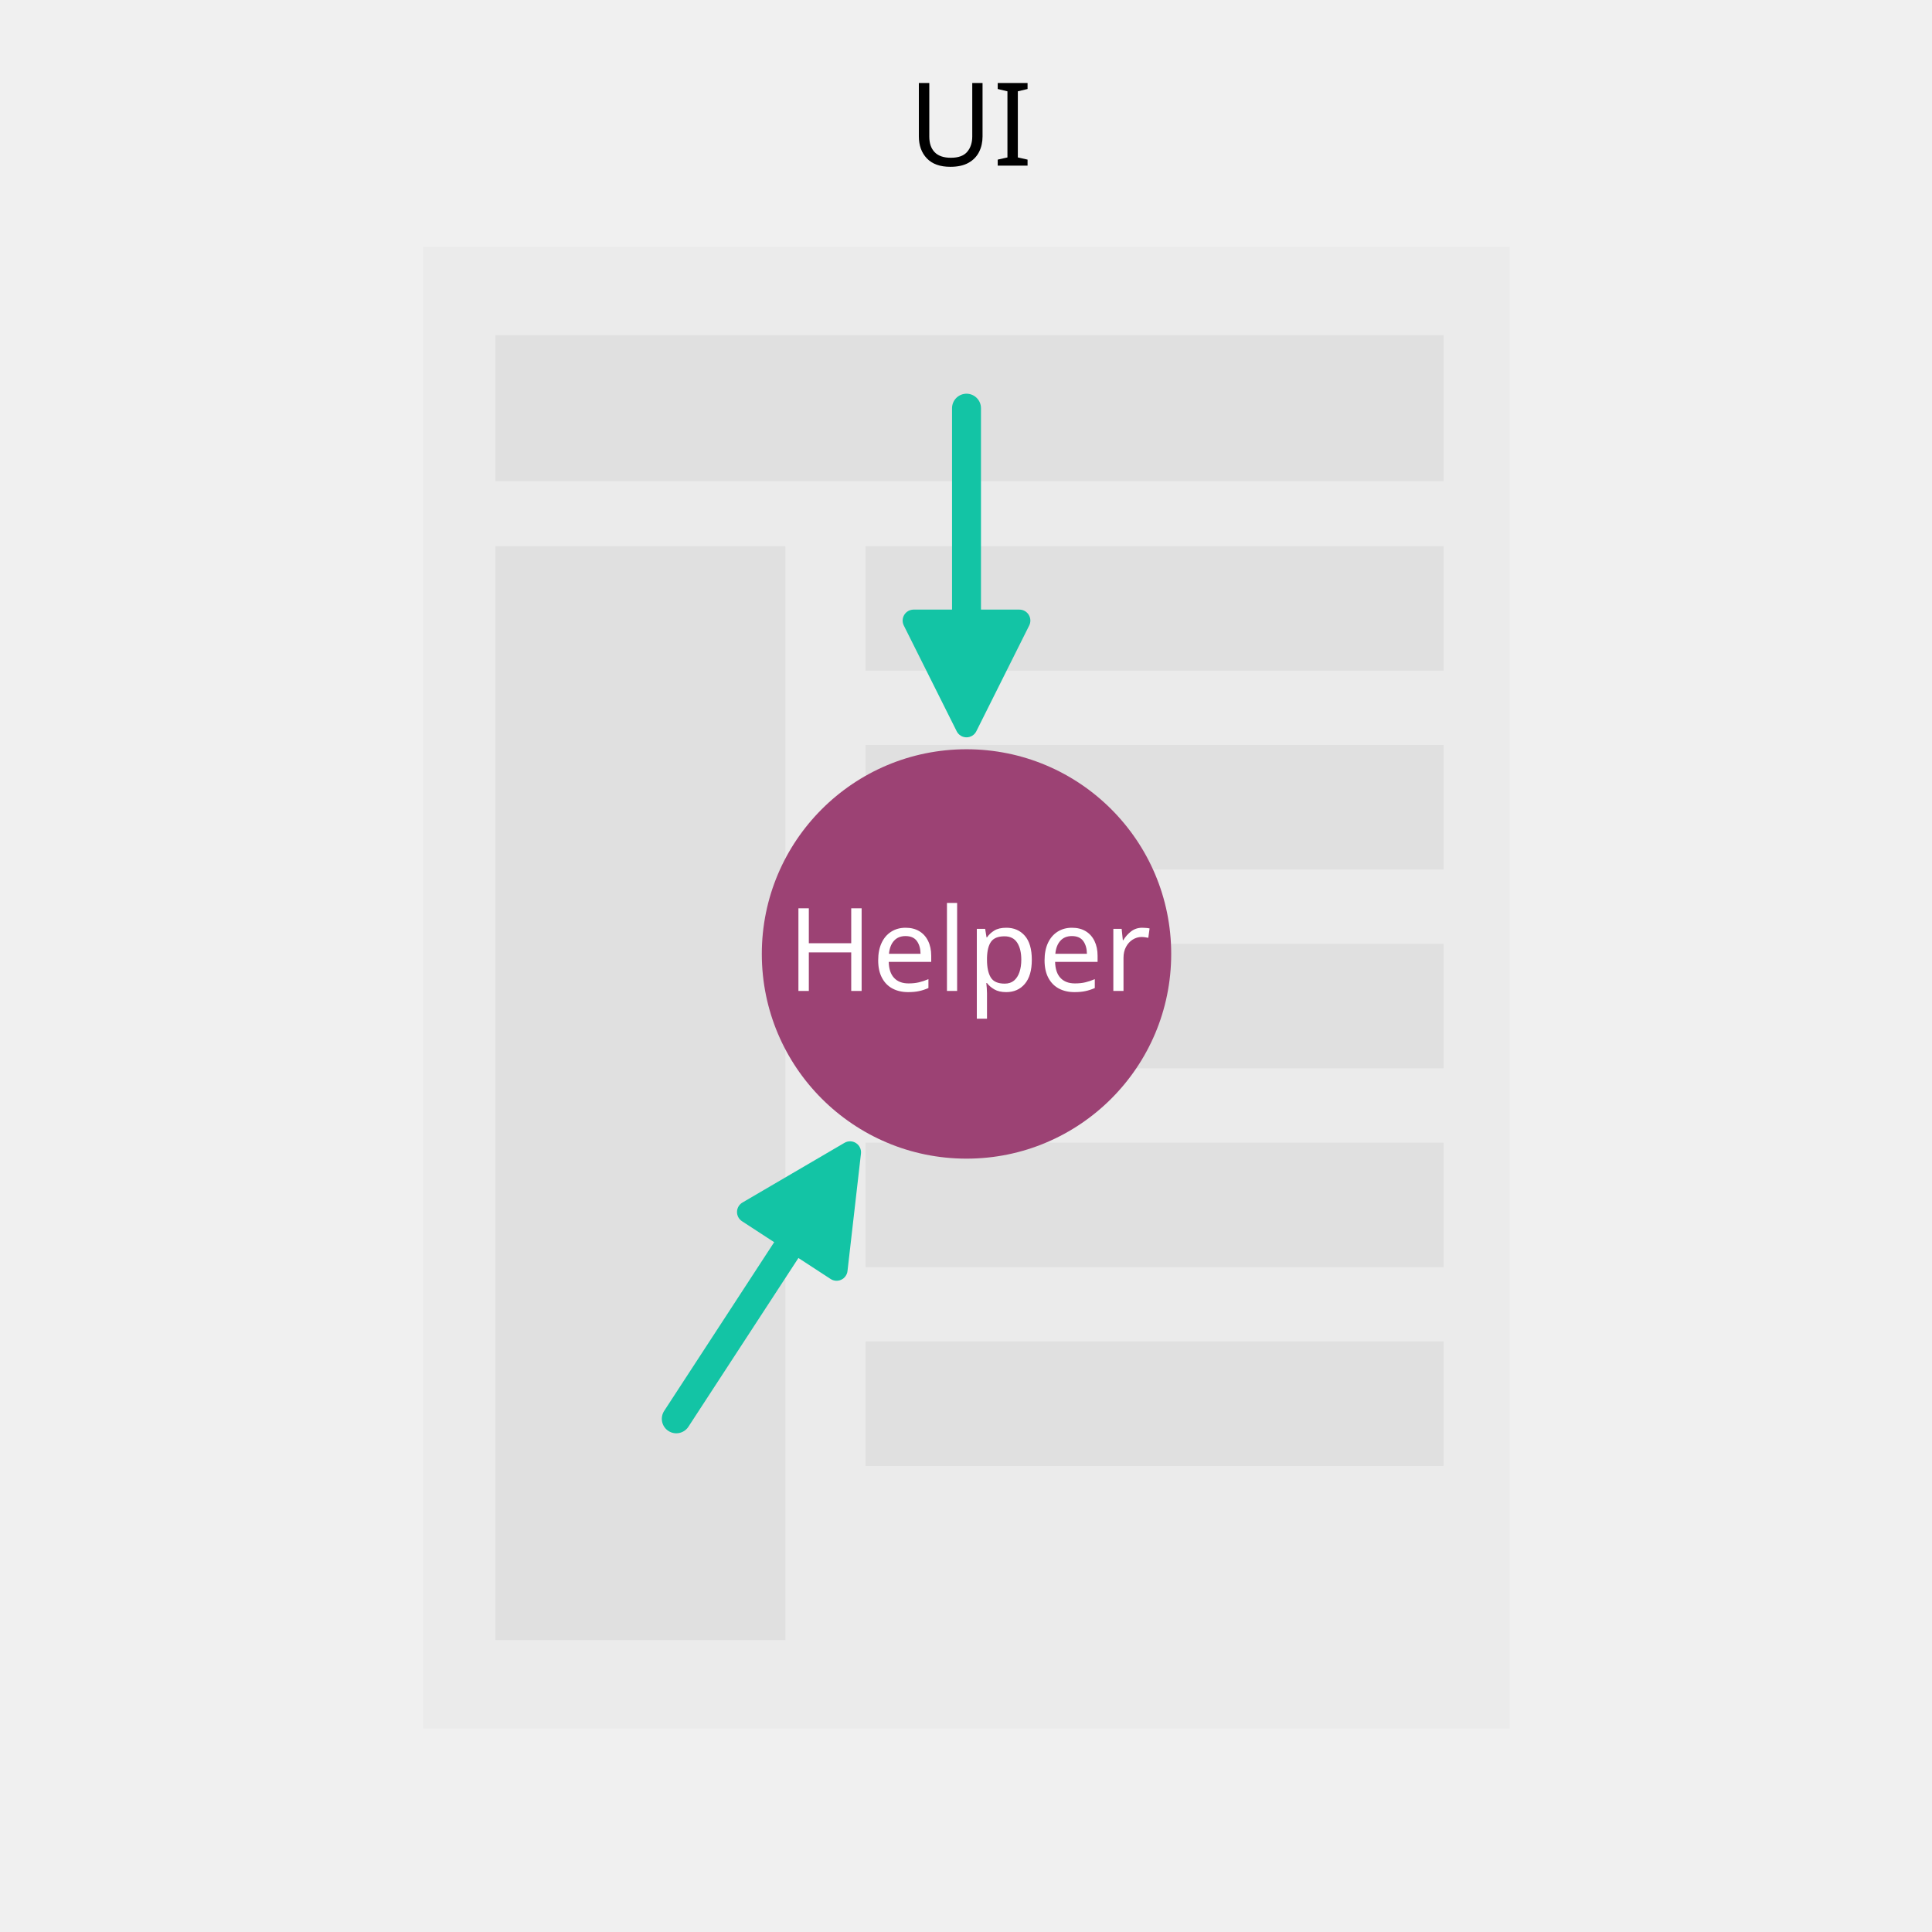
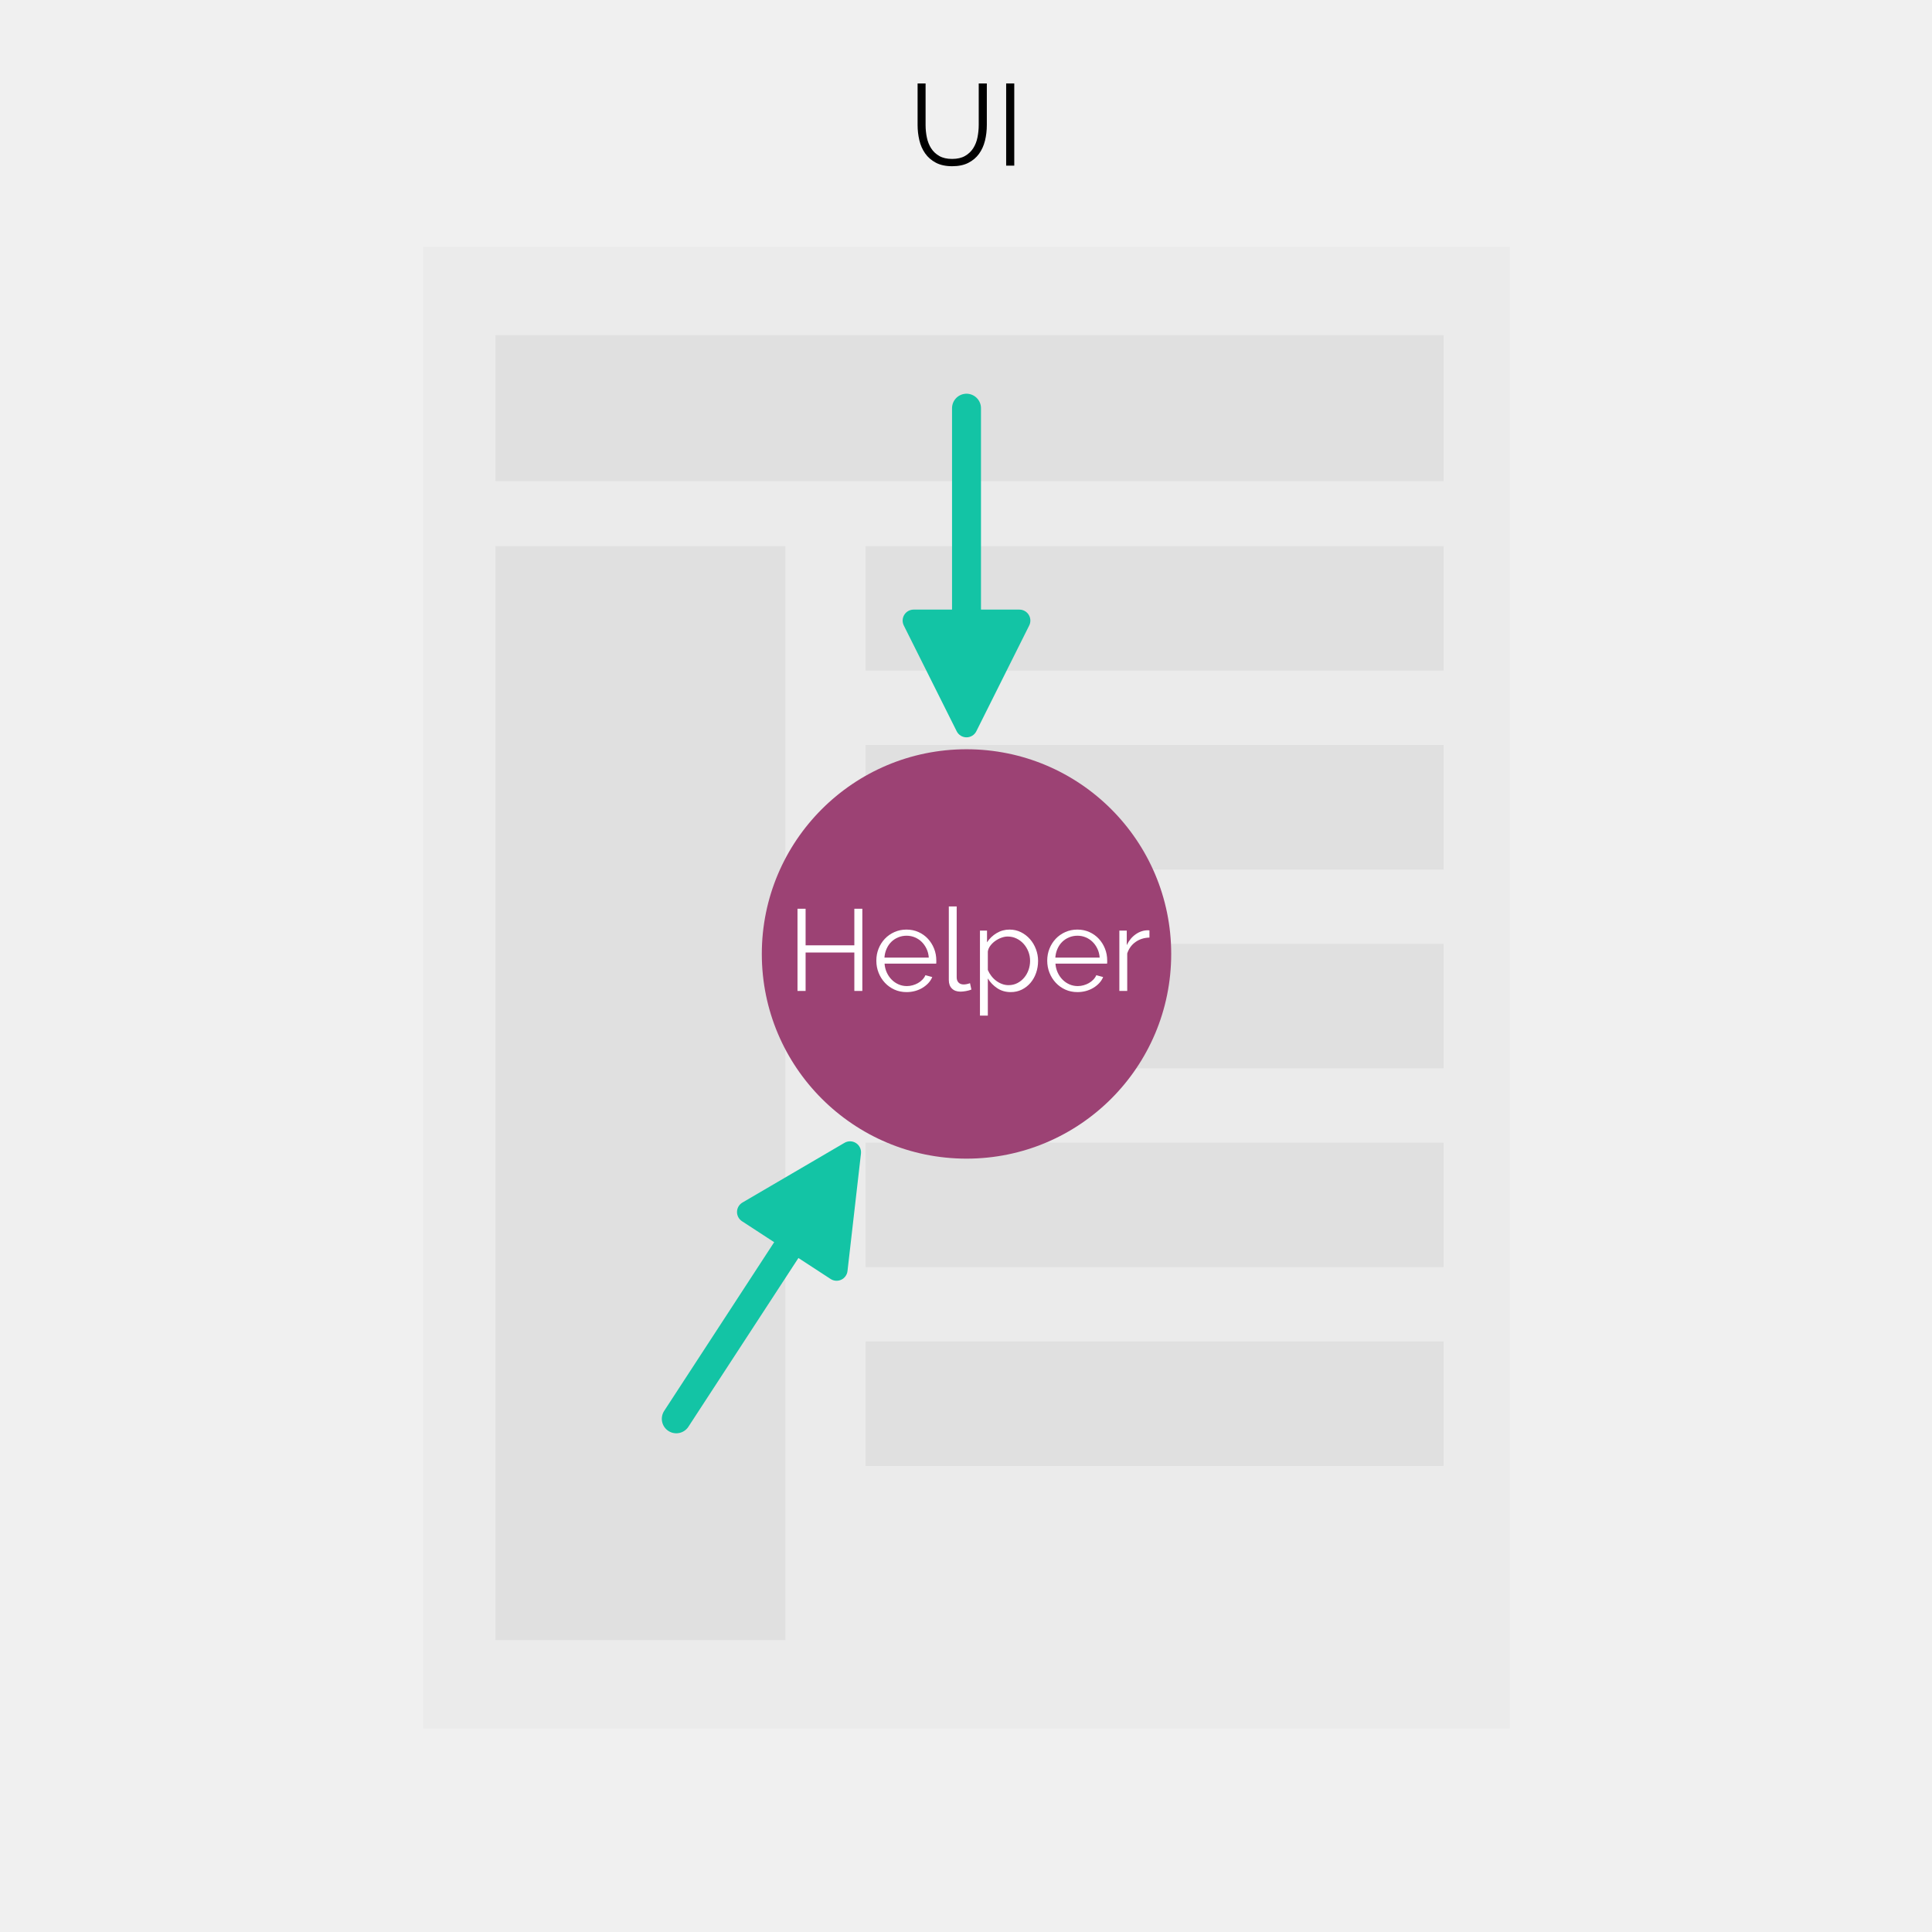
<svg xmlns="http://www.w3.org/2000/svg" width="100%" height="100%" viewBox="0 0 801 801" version="1.1" xml:space="preserve" style="fill-rule:evenodd;clip-rule:evenodd;stroke-linecap:round;stroke-linejoin:round;stroke-miterlimit:1.414;">
+   <rect id="Search-states" x="0.711" y="0.42" width="800" height="800" style="fill:none;" />
  <g>
    <g id="UI">
      <rect x="175.451" y="102.281" width="450.52" height="614.391" style="fill:#ebebeb;" />
      <rect x="205.413" y="138.986" width="393.078" height="60.496" style="fill:#e0e0e0;" />
      <rect x="358.873" y="226.431" width="239.618" height="51.637" style="fill:#e0e0e0;" />
      <rect x="358.873" y="308.863" width="239.618" height="51.637" style="fill:#e0e0e0;" />
      <rect x="358.873" y="391.296" width="239.618" height="51.637" style="fill:#e0e0e0;" />
      <rect x="358.873" y="473.728" width="239.618" height="51.637" style="fill:#e0e0e0;" />
      <rect x="358.873" y="556.16" width="239.618" height="51.637" style="fill:#e0e0e0;" />
      <rect x="205.413" y="226.431" width="120.203" height="453.564" style="fill:#e0e0e0;" />
    </g>
    <g>
-       <path d="M400.711,169.234l0,83.505" style="fill:none;stroke-width:12px;stroke:#13c4a5;" />
+       <path d="M400.711,169.234l0,83.505" style="fill:none;stroke:#13c4a5;stroke-width:12px;" />
      <path d="M404.783,303.179c-0.771,1.543 -2.348,2.517 -4.072,2.517c-1.725,0 -3.301,-0.974 -4.072,-2.517c-5.855,-11.709 -16.538,-33.074 -21.926,-43.851c-0.706,-1.411 -0.63,-3.087 0.199,-4.429c0.83,-1.343 2.295,-2.16 3.873,-2.16c11.253,0 32.599,0 43.851,0c1.578,0 3.044,0.817 3.873,2.16c0.83,1.342 0.905,3.018 0.199,4.429c-5.388,10.777 -16.07,32.142 -21.925,43.851Z" style="fill:#13c4a5;" />
    </g>
    <g>
-       <path d="M280.387,588.237l45.607,-69.951" style="fill:#13c4a5;stroke-width:12px;stroke:#13c4a5;" />
+       <path d="M280.387,588.237l45.607,-69.951" style="fill:#13c4a5;stroke:#13c4a5;stroke-width:12px;" />
      <path d="M350.13,473.809c1.489,-0.871 3.341,-0.826 4.786,0.116c1.445,0.941 2.233,2.618 2.037,4.332c-1.491,13.006 -4.211,36.738 -5.583,48.708c-0.179,1.568 -1.158,2.93 -2.586,3.602c-1.428,0.671 -3.102,0.555 -4.423,-0.307c-9.427,-6.145 -27.308,-17.803 -36.734,-23.949c-1.322,-0.862 -2.103,-2.346 -2.065,-3.924c0.038,-1.577 0.89,-3.022 2.252,-3.819c10.4,-6.085 31.017,-18.148 42.316,-24.759Z" style="fill:#13c4a5;" />
    </g>
    <g>
      <circle cx="400.711" cy="395.504" r="84.866" style="fill:#9c4274;" />
-       <text x="326.367px" y="410.841px" style="font-family:'Raleway-Regular', 'Raleway', sans-serif;font-size:48px;fill:#fff;">H<tspan x="361.455px " y="410.841px ">e</tspan>lper</text>
+       <path d="M357.519,376.761l0,34.08l-3.312,0l0,-15.936l-20.208,0l0,15.936l-3.36,0l0,-34.08l3.36,0l0,15.168l20.208,0l0,-15.168l3.312,0Z" style="fill:#fff;fill-rule:nonzero;" />
+       <path d="M375.855,411.321c-1.824,0 -3.496,-0.344 -5.016,-1.032c-1.52,-0.688 -2.84,-1.632 -3.96,-2.832c-1.12,-1.2 -1.992,-2.584 -2.616,-4.152c-0.624,-1.568 -0.936,-3.248 -0.936,-5.04c0,-1.76 0.312,-3.416 0.936,-4.968c0.624,-1.552 1.488,-2.912 2.592,-4.08c1.104,-1.168 2.424,-2.096 3.96,-2.784c1.536,-0.688 3.2,-1.032 4.992,-1.032c1.824,0 3.496,0.344 5.016,1.032c1.52,0.688 2.824,1.624 3.912,2.808c1.088,1.184 1.936,2.544 2.544,4.08c0.608,1.536 0.912,3.168 0.912,4.896c0,0.256 0,0.512 0,0.768c0,0.256 -0.016,0.432 -0.048,0.528l-21.408,0c0.096,1.344 0.408,2.584 0.936,3.72c0.528,1.136 1.208,2.12 2.04,2.952c0.832,0.832 1.784,1.48 2.856,1.944c1.072,0.464 2.216,0.696 3.432,0.696c0.8,0 1.6,-0.112 2.4,-0.336c0.8,-0.224 1.536,-0.528 2.208,-0.912c0.672,-0.384 1.28,-0.856 1.824,-1.416c0.544,-0.56 0.96,-1.176 1.248,-1.848l2.832,0.768c-0.384,0.928 -0.928,1.768 -1.632,2.52c-0.704,0.752 -1.52,1.408 -2.448,1.968c-0.928,0.56 -1.952,0.992 -3.072,1.296c-1.12,0.304 -2.288,0.456 -3.504,0.456Zm9.216,-14.304c-0.096,-1.344 -0.408,-2.568 -0.936,-3.672c-0.528,-1.104 -1.2,-2.056 -2.016,-2.856c-0.816,-0.8 -1.76,-1.424 -2.832,-1.872c-1.072,-0.448 -2.216,-0.672 -3.432,-0.672c-1.216,0 -2.368,0.224 -3.456,0.672c-1.088,0.448 -2.04,1.072 -2.856,1.872c-0.816,0.8 -1.472,1.76 -1.968,2.88c-0.496,1.12 -0.792,2.336 -0.888,3.648l18.384,0Z" style="fill:#fff;fill-rule:nonzero;" />
+       <path d="M393.375,375.801l3.264,0l0,29.376c0,0.928 0.256,1.656 0.768,2.184c0.512,0.528 1.232,0.792 2.16,0.792c0.352,0 0.768,-0.048 1.248,-0.144c0.48,-0.096 0.928,-0.224 1.344,-0.384l0.576,2.64c-0.608,0.256 -1.352,0.464 -2.232,0.624c-0.88,0.16 -1.64,0.24 -2.28,0.24c-1.504,0 -2.688,-0.424 -3.552,-1.272c-0.864,-0.848 -1.296,-2.04 -1.296,-3.576l0,-30.48Z" style="fill:#fff;fill-rule:nonzero;" />
+       <path d="M419.055,411.321c-2.112,0 -3.976,-0.536 -5.592,-1.608c-1.616,-1.072 -2.92,-2.424 -3.912,-4.056l0,15.408l-3.264,0l0,-35.232l2.928,0l0,4.848c1.024,-1.568 2.352,-2.84 3.984,-3.816c1.632,-0.976 3.408,-1.464 5.328,-1.464c1.728,0 3.312,0.36 4.752,1.08c1.44,0.72 2.688,1.68 3.744,2.88c1.056,1.2 1.88,2.584 2.472,4.152c0.592,1.568 0.888,3.184 0.888,4.848c0,1.76 -0.272,3.424 -0.816,4.992c-0.544,1.568 -1.32,2.944 -2.328,4.128c-1.008,1.184 -2.208,2.12 -3.6,2.808c-1.392,0.688 -2.92,1.032 -4.584,1.032Zm-0.912,-2.88c1.344,0 2.568,-0.288 3.672,-0.864c1.104,-0.576 2.048,-1.336 2.832,-2.28c0.784,-0.944 1.384,-2.016 1.8,-3.216c0.416,-1.2 0.624,-2.44 0.624,-3.72c0,-1.344 -0.24,-2.624 -0.72,-3.84c-0.48,-1.216 -1.136,-2.288 -1.968,-3.216c-0.832,-0.928 -1.816,-1.664 -2.952,-2.208c-1.136,-0.544 -2.36,-0.816 -3.672,-0.816c-0.832,0 -1.704,0.168 -2.616,0.504c-0.912,0.336 -1.76,0.784 -2.544,1.344c-0.784,0.56 -1.456,1.216 -2.016,1.968c-0.56,0.752 -0.904,1.544 -1.032,2.376l0,7.68c0.384,0.896 0.872,1.728 1.464,2.496c0.592,0.768 1.264,1.432 2.016,1.992c0.752,0.56 1.56,1 2.424,1.32c0.864,0.32 1.76,0.48 2.688,0.48Z" style="fill:#fff;fill-rule:nonzero;" />
+       <path d="M446.703,411.321c-1.824,0 -3.496,-0.344 -5.016,-1.032c-1.52,-0.688 -2.84,-1.632 -3.96,-2.832c-1.12,-1.2 -1.992,-2.584 -2.616,-4.152c-0.624,-1.568 -0.936,-3.248 -0.936,-5.04c0,-1.76 0.312,-3.416 0.936,-4.968c0.624,-1.552 1.488,-2.912 2.592,-4.08c1.104,-1.168 2.424,-2.096 3.96,-2.784c1.536,-0.688 3.2,-1.032 4.992,-1.032c1.824,0 3.496,0.344 5.016,1.032c1.52,0.688 2.824,1.624 3.912,2.808c1.088,1.184 1.936,2.544 2.544,4.08c0.608,1.536 0.912,3.168 0.912,4.896c0,0.256 0,0.512 0,0.768c0,0.256 -0.016,0.432 -0.048,0.528l-21.408,0c0.096,1.344 0.408,2.584 0.936,3.72c0.528,1.136 1.208,2.12 2.04,2.952c0.832,0.832 1.784,1.48 2.856,1.944c1.072,0.464 2.216,0.696 3.432,0.696c0.8,0 1.6,-0.112 2.4,-0.336c0.8,-0.224 1.536,-0.528 2.208,-0.912c0.672,-0.384 1.28,-0.856 1.824,-1.416c0.544,-0.56 0.96,-1.176 1.248,-1.848l2.832,0.768c-0.384,0.928 -0.928,1.768 -1.632,2.52c-0.704,0.752 -1.52,1.408 -2.448,1.968c-0.928,0.56 -1.952,0.992 -3.072,1.296c-1.12,0.304 -2.288,0.456 -3.504,0.456Zm9.216,-14.304c-0.096,-1.344 -0.408,-2.568 -0.936,-3.672c-0.528,-1.104 -1.2,-2.056 -2.016,-2.856c-0.816,-0.8 -1.76,-1.424 -2.832,-1.872c-1.072,-0.448 -2.216,-0.672 -3.432,-0.672c-1.216,0 -2.368,0.224 -3.456,0.672c-1.088,0.448 -2.04,1.072 -2.856,1.872c-0.816,0.8 -1.472,1.76 -1.968,2.88c-0.496,1.12 -0.792,2.336 -0.888,3.648l18.384,0Z" style="fill:#fff;fill-rule:nonzero;" />
+       <path d="M476.559,388.713c-2.208,0.064 -4.128,0.672 -5.76,1.824c-1.632,1.152 -2.784,2.736 -3.456,4.752l0,15.552l-3.264,0l0,-25.008l3.072,0l0,6c0.928,-1.92 2.176,-3.424 3.744,-4.512c1.568,-1.088 3.248,-1.632 5.04,-1.632c0.256,0 0.464,0.016 0.624,0.048l0,2.976Z" style="fill:#fff;fill-rule:nonzero;" />
    </g>
  </g>
-   <text x="376.639px" y="68.674px" style="font-family:'Raleway-Regular', 'Raleway', sans-serif;font-size:48px;fill:#000;">UI</text>
+   <path d="M394.735,65.89c2.144,0 3.928,-0.408 5.352,-1.224c1.424,-0.816 2.56,-1.888 3.408,-3.216c0.848,-1.328 1.44,-2.84 1.776,-4.536c0.336,-1.696 0.504,-3.408 0.504,-5.136l0,-17.184l3.36,0l0,17.184c0,2.304 -0.256,4.488 -0.768,6.552c-0.512,2.064 -1.336,3.88 -2.472,5.448c-1.136,1.568 -2.616,2.816 -4.44,3.744c-1.824,0.928 -4.048,1.392 -6.672,1.392c-2.688,0 -4.952,-0.488 -6.792,-1.464c-1.84,-0.976 -3.32,-2.264 -4.44,-3.864c-1.12,-1.6 -1.92,-3.424 -2.4,-5.472c-0.48,-2.048 -0.72,-4.16 -0.72,-6.336l0,-17.184l3.312,0l0,17.184c0,1.792 0.176,3.536 0.528,5.232c0.352,1.696 0.952,3.2 1.8,4.512c0.848,1.312 1.976,2.368 3.384,3.168c1.408,0.8 3.168,1.2 5.28,1.2Z" style="fill-rule:nonzero;" />
+   <rect x="417.151" y="34.594" width="3.36" height="34.08" style="fill-rule:nonzero;" />
</svg>
